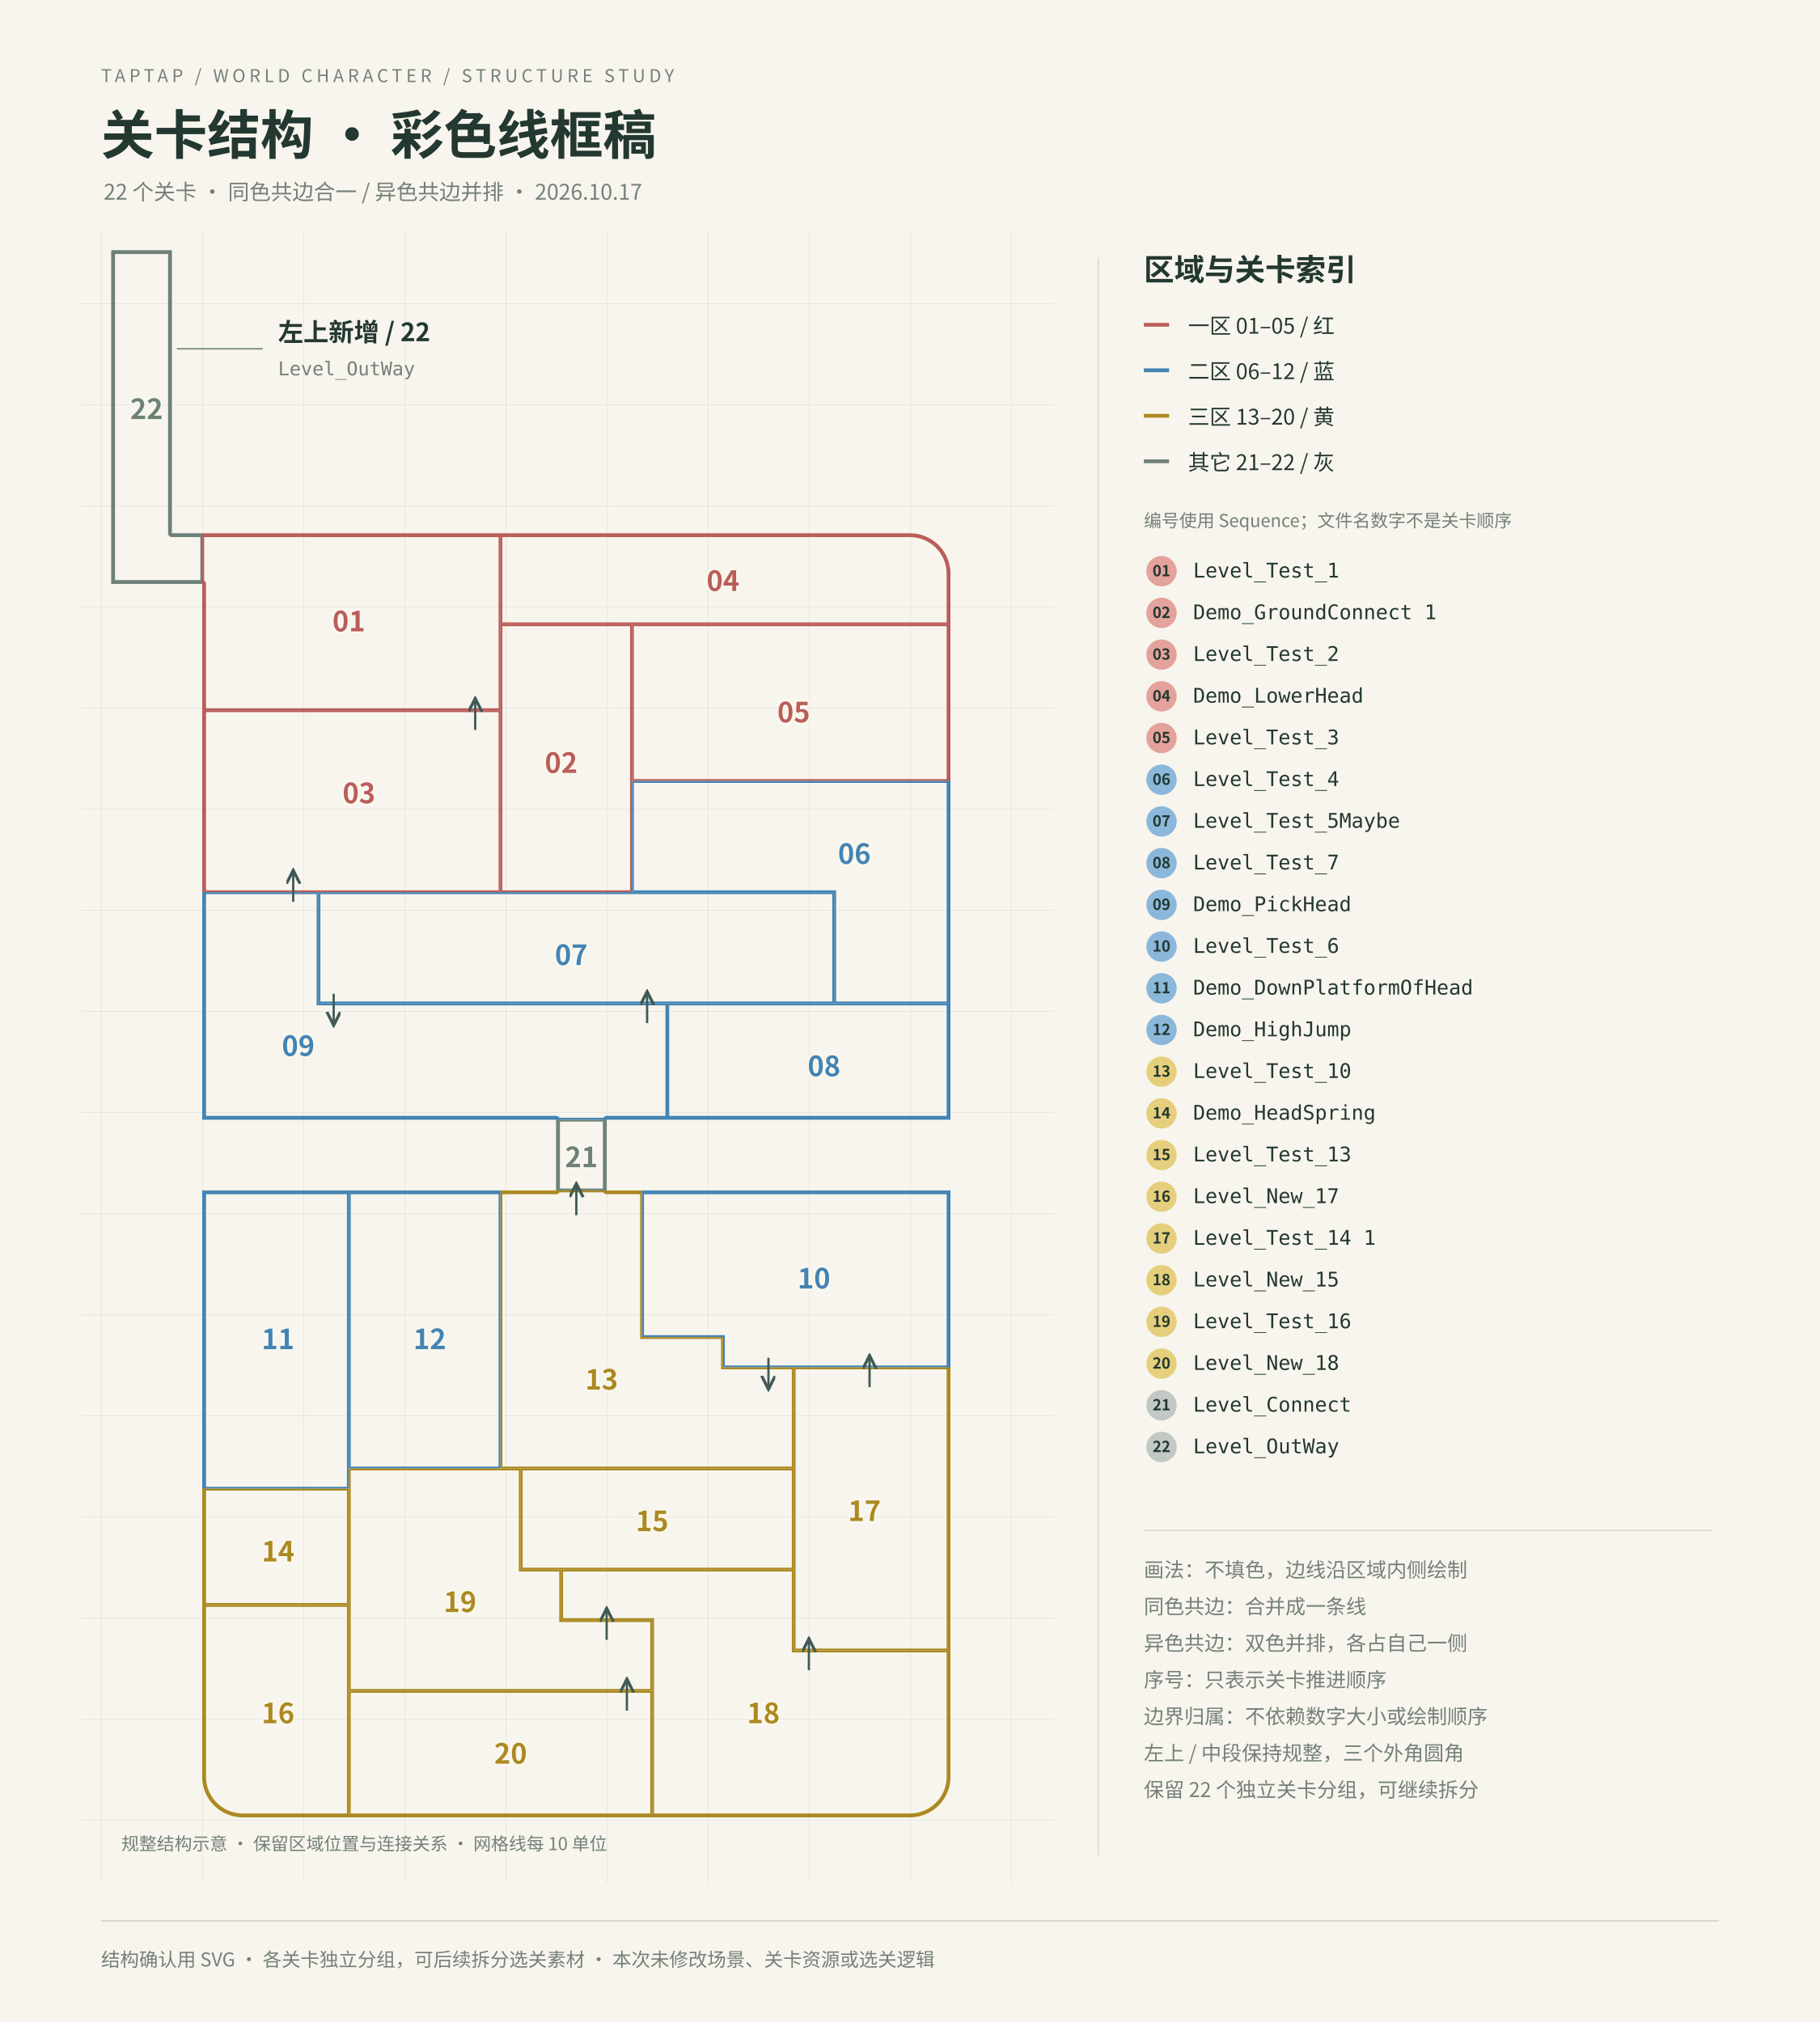
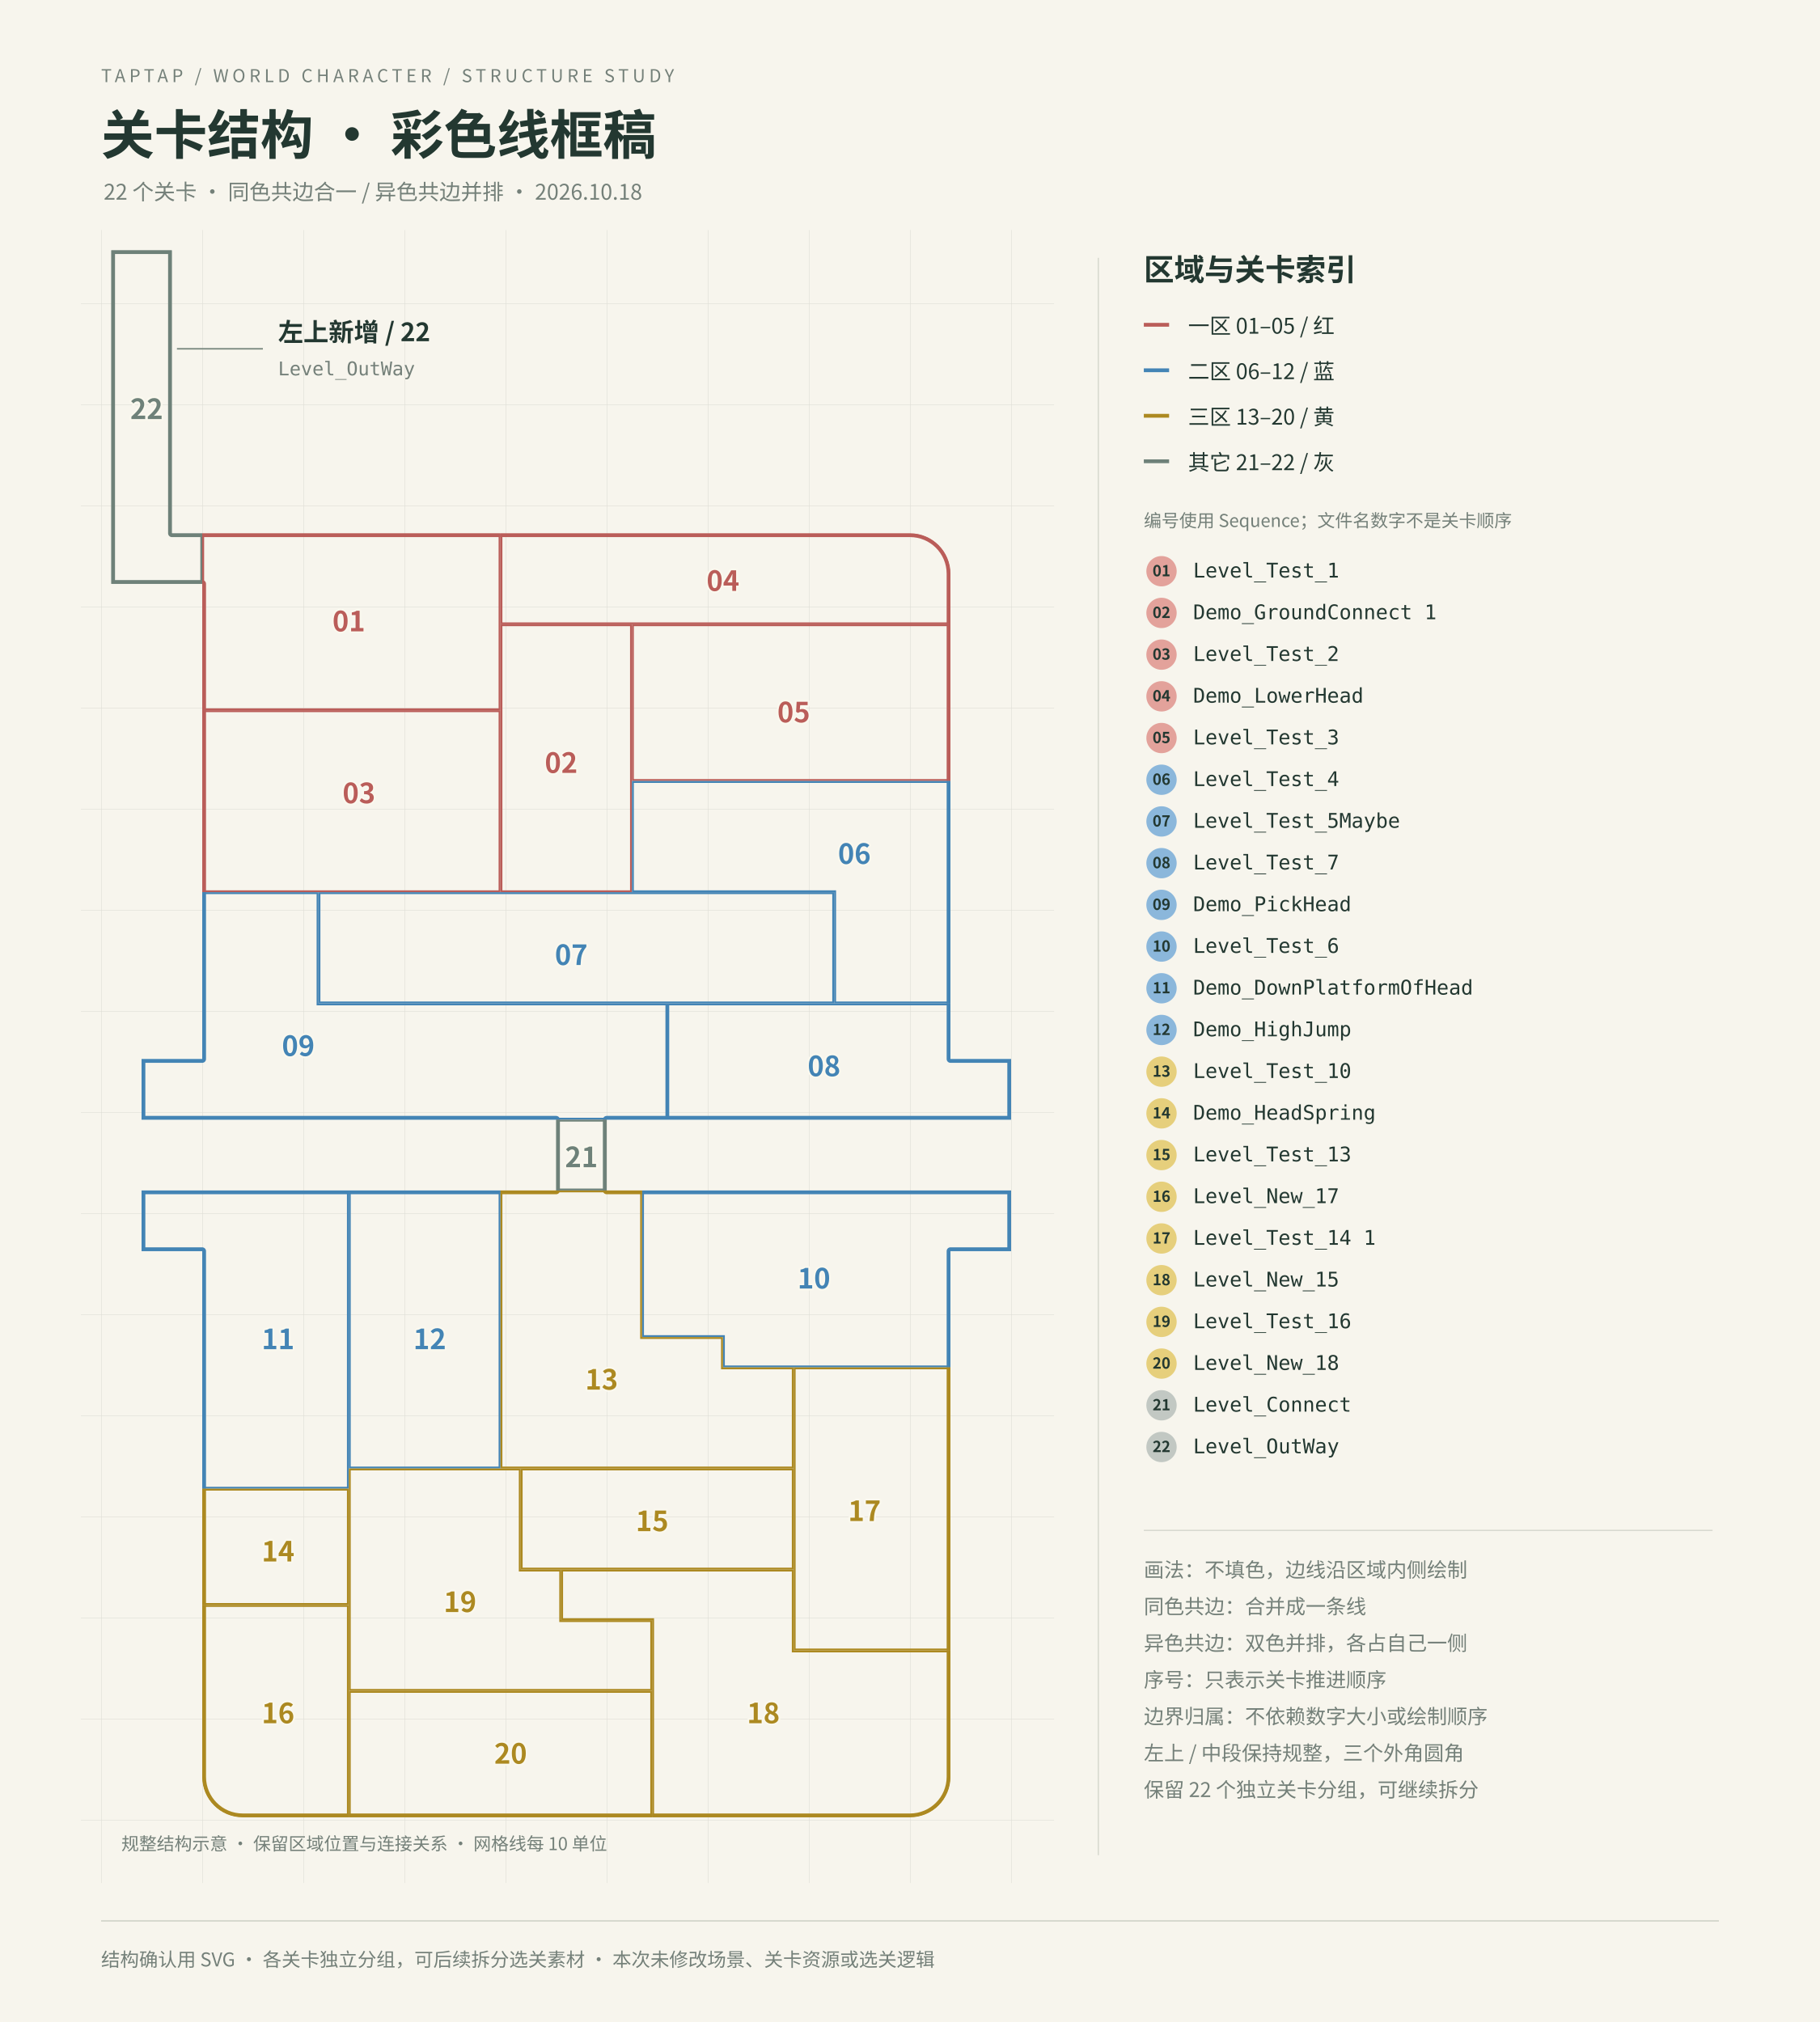
<svg xmlns="http://www.w3.org/2000/svg" width="1440" height="1600" viewBox="0 0 1440 1600">
  <defs>
    <pattern id="grid" width="80" height="80" patternUnits="userSpaceOnUse">
      <path d="M80 0H0V80" fill="none" stroke="#dddcd4" stroke-width=".7" />
    </pattern>
    <clipPath id="silhouette-clip">
-       <path d="M88,198 L88,462 L160,462 L160,886 L440,886 L440,942 L160,942 L160,1406 A32,32 0 0 0 192,1438 L720,1438 A32,32 0 0 0 752,1406 L752,942 L480,942 L480,886 L752,886 L752,454 A32,32 0 0 0 720,422 L136,422 L136,198 L88,198 Z" fill-rule="evenodd" />
+       <path d="M88,198 L88,462 L160,462 L160,838 L112,838 L112,886 L440,886 L440,942 L112,942 L112,990 L160,990 L160,1406 A32,32 0 0 0 192,1438 L720,1438 A32,32 0 0 0 752,1406 L752,990 L800,990 L800,942 L480,942 L480,886 L800,886 L800,838 L752,838 L752,454 A32,32 0 0 0 720,422 L136,422 L136,198 L88,198 Z" fill-rule="evenodd" />
    </clipPath>
    <marker id="arrow" markerWidth="7" markerHeight="7" refX="5" refY="3" orient="auto">
      <path d="M0,0 L6,3 L0,6" fill="none" stroke="#405a55" stroke-width="1.3" />
    </marker>
    <mask id="outer-line-mask" maskUnits="userSpaceOnUse" x="0" y="0" width="1440" height="1600">
-       <path d="M88,198 L88,462 L160,462 L160,886 L440,886 L440,942 L160,942 L160,1406 A32,32 0 0 0 192,1438 L720,1438 A32,32 0 0 0 752,1406 L752,942 L480,942 L480,886 L752,886 L752,454 A32,32 0 0 0 720,422 L136,422 L136,198 L88,198 Z" fill="none" stroke="white" stroke-width="6" stroke-linejoin="round" />
+       <path d="M88,198 L88,462 L160,462 L160,838 L112,838 L112,886 L440,886 L440,942 L112,942 L112,990 L160,990 L160,1406 A32,32 0 0 0 192,1438 L720,1438 A32,32 0 0 0 752,1406 L752,990 L800,990 L800,942 L480,942 L480,886 L800,886 L800,838 L752,838 L752,454 A32,32 0 0 0 720,422 L136,422 L136,198 L88,198 Z" fill="none" stroke="white" stroke-width="6" stroke-linejoin="round" />
    </mask>
    <clipPath id="room-interior-01">
      <path d="M160,422 L160,562 L396,562 L396,422 L160,422 Z" fill-rule="evenodd" />
    </clipPath>
    <clipPath id="room-interior-02">
      <path d="M396,494 L396,706 L500,706 L500,494 L396,494 Z" fill-rule="evenodd" />
    </clipPath>
    <clipPath id="room-interior-03">
      <path d="M160,562 L160,706 L396,706 L396,562 L160,562 Z" fill-rule="evenodd" />
    </clipPath>
    <clipPath id="room-interior-04">
      <path d="M396,422 L396,494 L752,494 L752,454 A32,32 0 0 0 720,422 L396,422 Z" fill-rule="evenodd" />
    </clipPath>
    <clipPath id="room-interior-05">
      <path d="M500,494 L500,618 L752,618 L752,494 L500,494 Z" fill-rule="evenodd" />
    </clipPath>
    <clipPath id="room-interior-06">
      <path d="M500,618 L500,706 L660,706 L660,794 L752,794 L752,618 L500,618 Z" fill-rule="evenodd" />
    </clipPath>
    <clipPath id="room-interior-07">
      <path d="M252,706 L252,794 L660,794 L660,706 L252,706 Z" fill-rule="evenodd" />
    </clipPath>
    <clipPath id="room-interior-08">
-       <path d="M528,794 L528,886 L752,886 L752,794 L528,794 Z" fill-rule="evenodd" />
+       <path d="M528,794 L528,886 L800,886 L800,838 L752,838 L752,794 L528,794 Z" fill-rule="evenodd" />
    </clipPath>
    <clipPath id="room-interior-09">
-       <path d="M160,706 L160,886 L528,886 L528,794 L252,794 L252,706 L160,706 Z" fill-rule="evenodd" />
+       <path d="M112,838 L112,886 L528,886 L528,794 L252,794 L252,706 L160,706 L160,838 L112,838 Z" fill-rule="evenodd" />
    </clipPath>
    <clipPath id="room-interior-10">
-       <path d="M508,942 L508,1058 L572,1058 L572,1082 L752,1082 L752,942 L508,942 Z" fill-rule="evenodd" />
+       <path d="M508,942 L508,1058 L572,1058 L572,1082 L752,1082 L752,990 L800,990 L800,942 L508,942 Z" fill-rule="evenodd" />
    </clipPath>
    <clipPath id="room-interior-11">
-       <path d="M160,942 L160,1178 L276,1178 L276,942 L160,942 Z" fill-rule="evenodd" />
+       <path d="M160,990 L160,1178 L276,1178 L276,942 L112,942 L112,990 L160,990 Z" fill-rule="evenodd" />
    </clipPath>
    <clipPath id="room-interior-12">
      <path d="M276,942 L276,1162 L396,1162 L396,942 L276,942 Z" fill-rule="evenodd" />
    </clipPath>
    <clipPath id="room-interior-13">
      <path d="M396,942 L396,1162 L628,1162 L628,1082 L572,1082 L572,1058 L508,1058 L508,942 L396,942 Z" fill-rule="evenodd" />
    </clipPath>
    <clipPath id="room-interior-14">
      <path d="M160,1178 L160,1270 L276,1270 L276,1178 L160,1178 Z" fill-rule="evenodd" />
    </clipPath>
    <clipPath id="room-interior-15">
      <path d="M412,1162 L412,1242 L628,1242 L628,1162 L412,1162 Z" fill-rule="evenodd" />
    </clipPath>
    <clipPath id="room-interior-16">
      <path d="M160,1270 L160,1406 A32,32 0 0 0 192,1438 L276,1438 L276,1270 L160,1270 Z" fill-rule="evenodd" />
    </clipPath>
    <clipPath id="room-interior-17">
      <path d="M628,1082 L628,1306 L752,1306 L752,1082 L628,1082 Z" fill-rule="evenodd" />
    </clipPath>
    <clipPath id="room-interior-18">
      <path d="M444,1242 L444,1282 L516,1282 L516,1438 L720,1438 A32,32 0 0 0 752,1406 L752,1306 L628,1306 L628,1242 L444,1242 Z" fill-rule="evenodd" />
    </clipPath>
    <clipPath id="room-interior-19">
      <path d="M276,1162 L276,1338 L516,1338 L516,1282 L444,1282 L444,1242 L412,1242 L412,1162 L276,1162 Z" fill-rule="evenodd" />
    </clipPath>
    <clipPath id="room-interior-20">
      <path d="M276,1338 L276,1438 L516,1438 L516,1338 L276,1338 Z" fill-rule="evenodd" />
    </clipPath>
    <clipPath id="room-interior-21">
      <path d="M440,886 L440,942 L480,942 L480,886 L440,886 Z" fill-rule="evenodd" />
    </clipPath>
    <clipPath id="room-interior-22">
      <path d="M88,198 L88,462 L160,462 L160,422 L136,422 L136,198 L88,198 Z" fill-rule="evenodd" />
    </clipPath>
  </defs>
  <style>text{font-family:"Microsoft YaHei","Noto Sans CJK SC",sans-serif;fill:#233831} .muted{fill:#748079} .mono{font-family:Consolas,monospace} .label{font-size:22px;font-weight:700;text-anchor:middle;dominant-baseline:central;paint-order:stroke;stroke:#faf8ee;stroke-width:3;stroke-linejoin:round}</style>
  <rect width="1440" height="1600" fill="#f7f5ed" />
  <text x="80" y="65" font-size="14" letter-spacing="3" class="muted">TAPTAP / WORLD CHARACTER / STRUCTURE STUDY</text>
  <text x="80" y="122" font-size="42" font-weight="700">关卡结构 · 彩色线框稿</text>
-   <text x="82" y="158" font-size="17" class="muted">22 个关卡 · 同色共边合一 / 异色共边并排 · 2026.10.17</text>
+   <text x="82" y="158" font-size="17" class="muted">22 个关卡 · 同色共边合一 / 异色共边并排 · 2026.10.18</text>
  <rect x="64" y="182" width="770" height="1308" rx="16" fill="url(#grid)" />
  <g id="outer-colored-lines" mask="url(#outer-line-mask)" clip-path="url(#silhouette-clip)">
    <path d="M160,422 L160,562 L396,562 L396,422 L160,422 Z" fill="#ba5d59" fill-rule="evenodd" />
    <path d="M396,494 L396,706 L500,706 L500,494 L396,494 Z" fill="#ba5d59" fill-rule="evenodd" />
    <path d="M160,562 L160,706 L396,706 L396,562 L160,562 Z" fill="#ba5d59" fill-rule="evenodd" />
    <path d="M396,422 L396,494 L752,494 L752,454 A32,32 0 0 0 720,422 L396,422 Z" fill="#ba5d59" fill-rule="evenodd" />
    <path d="M500,494 L500,618 L752,618 L752,494 L500,494 Z" fill="#ba5d59" fill-rule="evenodd" />
    <path d="M500,618 L500,706 L660,706 L660,794 L752,794 L752,618 L500,618 Z" fill="#4384b5" fill-rule="evenodd" />
    <path d="M252,706 L252,794 L660,794 L660,706 L252,706 Z" fill="#4384b5" fill-rule="evenodd" />
-     <path d="M528,794 L528,886 L752,886 L752,794 L528,794 Z" fill="#4384b5" fill-rule="evenodd" />
-     <path d="M160,706 L160,886 L528,886 L528,794 L252,794 L252,706 L160,706 Z" fill="#4384b5" fill-rule="evenodd" />
-     <path d="M508,942 L508,1058 L572,1058 L572,1082 L752,1082 L752,942 L508,942 Z" fill="#4384b5" fill-rule="evenodd" />
-     <path d="M160,942 L160,1178 L276,1178 L276,942 L160,942 Z" fill="#4384b5" fill-rule="evenodd" />
+     <path d="M528,794 L528,886 L800,886 L800,838 L752,838 L752,794 L528,794 Z" fill="#4384b5" fill-rule="evenodd" />
+     <path d="M112,838 L112,886 L528,886 L528,794 L252,794 L252,706 L160,706 L160,838 L112,838 Z" fill="#4384b5" fill-rule="evenodd" />
+     <path d="M508,942 L508,1058 L572,1058 L572,1082 L752,1082 L752,990 L800,990 L800,942 L508,942 Z" fill="#4384b5" fill-rule="evenodd" />
+     <path d="M160,990 L160,1178 L276,1178 L276,942 L112,942 L112,990 L160,990 Z" fill="#4384b5" fill-rule="evenodd" />
    <path d="M276,942 L276,1162 L396,1162 L396,942 L276,942 Z" fill="#4384b5" fill-rule="evenodd" />
    <path d="M396,942 L396,1162 L628,1162 L628,1082 L572,1082 L572,1058 L508,1058 L508,942 L396,942 Z" fill="#ac8921" fill-rule="evenodd" />
    <path d="M160,1178 L160,1270 L276,1270 L276,1178 L160,1178 Z" fill="#ac8921" fill-rule="evenodd" />
    <path d="M412,1162 L412,1242 L628,1242 L628,1162 L412,1162 Z" fill="#ac8921" fill-rule="evenodd" />
    <path d="M160,1270 L160,1406 A32,32 0 0 0 192,1438 L276,1438 L276,1270 L160,1270 Z" fill="#ac8921" fill-rule="evenodd" />
    <path d="M628,1082 L628,1306 L752,1306 L752,1082 L628,1082 Z" fill="#ac8921" fill-rule="evenodd" />
    <path d="M444,1242 L444,1282 L516,1282 L516,1438 L720,1438 A32,32 0 0 0 752,1406 L752,1306 L628,1306 L628,1242 L444,1242 Z" fill="#ac8921" fill-rule="evenodd" />
    <path d="M276,1162 L276,1338 L516,1338 L516,1282 L444,1282 L444,1242 L412,1242 L412,1162 L276,1162 Z" fill="#ac8921" fill-rule="evenodd" />
    <path d="M276,1338 L276,1438 L516,1438 L516,1338 L276,1338 Z" fill="#ac8921" fill-rule="evenodd" />
    <path d="M440,886 L440,942 L480,942 L480,886 L440,886 Z" fill="#6e8179" fill-rule="evenodd" />
    <path d="M88,198 L88,462 L160,462 L160,422 L136,422 L136,198 L88,198 Z" fill="#6e8179" fill-rule="evenodd" />
  </g>
  <g id="level-regions" clip-path="url(#silhouette-clip)">
    <g id="level-01" data-module-id="e3d4dc65b67d431cb4a96331e6e6e586" data-source="Assets/Runtime/Levels/Level_Test_1.asset">
      <path d="M160,422 L160,562 L396,562 L396,422 L160,422 Z" fill="none" fill-rule="evenodd" stroke="#ba5d59" stroke-width="3" stroke-linejoin="miter" clip-path="url(#room-interior-01)" />
    </g>
    <g id="level-02" data-module-id="7d2861e155f94be491b6c5437f229f83" data-source="Assets/Runtime/Levels/Demo_GroundConnect 1.asset">
      <path d="M396,494 L396,706 L500,706 L500,494 L396,494 Z" fill="none" fill-rule="evenodd" stroke="#ba5d59" stroke-width="3" stroke-linejoin="miter" clip-path="url(#room-interior-02)" />
    </g>
    <g id="level-03" data-module-id="a0cadc7204034720ab7eff930c366903" data-source="Assets/Runtime/Levels/Level_Test_2.asset">
      <path d="M160,562 L160,706 L396,706 L396,562 L160,562 Z" fill="none" fill-rule="evenodd" stroke="#ba5d59" stroke-width="3" stroke-linejoin="miter" clip-path="url(#room-interior-03)" />
    </g>
    <g id="level-04" data-module-id="d8b0a52796e04e4bbddd92188c1c4808" data-source="Assets/Runtime/Levels/Demo_LowerHead.asset">
      <path d="M396,422 L396,494 L752,494 L752,454 A32,32 0 0 0 720,422 L396,422 Z" fill="none" fill-rule="evenodd" stroke="#ba5d59" stroke-width="3" stroke-linejoin="miter" clip-path="url(#room-interior-04)" />
    </g>
    <g id="level-05" data-module-id="76fbb97aa8144e238fbd9ae00d5f1283" data-source="Assets/Runtime/Levels/Level_Test_3.asset">
      <path d="M500,494 L500,618 L752,618 L752,494 L500,494 Z" fill="none" fill-rule="evenodd" stroke="#ba5d59" stroke-width="3" stroke-linejoin="miter" clip-path="url(#room-interior-05)" />
    </g>
    <g id="level-06" data-module-id="d1f89e7af7a6404299db80c1d30b56cb" data-source="Assets/Runtime/Levels/Level_Test_4.asset">
      <path d="M500,618 L500,706 L660,706 L660,794 L752,794 L752,618 L500,618 Z" fill="none" fill-rule="evenodd" stroke="#4384b5" stroke-width="3" stroke-linejoin="miter" clip-path="url(#room-interior-06)" />
    </g>
    <g id="level-07" data-module-id="d739a00201634759a77941122e7335c5" data-source="Assets/Runtime/Levels/Level_Test_5Maybe.asset">
      <path d="M252,706 L252,794 L660,794 L660,706 L252,706 Z" fill="none" fill-rule="evenodd" stroke="#4384b5" stroke-width="3" stroke-linejoin="miter" clip-path="url(#room-interior-07)" />
    </g>
    <g id="level-08" data-module-id="412005a821984653ab3b0a215fe811ba" data-source="Assets/Runtime/Levels/Level_Test_7.asset">
-       <path d="M528,794 L528,886 L752,886 L752,794 L528,794 Z" fill="none" fill-rule="evenodd" stroke="#4384b5" stroke-width="3" stroke-linejoin="miter" clip-path="url(#room-interior-08)" />
+       <path d="M528,794 L528,886 L800,886 L800,838 L752,838 L752,794 L528,794 Z" fill="none" fill-rule="evenodd" stroke="#4384b5" stroke-width="3" stroke-linejoin="miter" clip-path="url(#room-interior-08)" />
    </g>
    <g id="level-09" data-module-id="30a4ad492bd142e8aaf02cc9e42103fc" data-source="Assets/Runtime/Levels/Demo_PickHead.asset">
-       <path d="M160,706 L160,886 L528,886 L528,794 L252,794 L252,706 L160,706 Z" fill="none" fill-rule="evenodd" stroke="#4384b5" stroke-width="3" stroke-linejoin="miter" clip-path="url(#room-interior-09)" />
+       <path d="M112,838 L112,886 L528,886 L528,794 L252,794 L252,706 L160,706 L160,838 L112,838 Z" fill="none" fill-rule="evenodd" stroke="#4384b5" stroke-width="3" stroke-linejoin="miter" clip-path="url(#room-interior-09)" />
    </g>
    <g id="level-10" data-module-id="704d4109545f4f288c9048b4c8a679a7" data-source="Assets/Runtime/Levels/Level_Test_6.asset">
-       <path d="M508,942 L508,1058 L572,1058 L572,1082 L752,1082 L752,942 L508,942 Z" fill="none" fill-rule="evenodd" stroke="#4384b5" stroke-width="3" stroke-linejoin="miter" clip-path="url(#room-interior-10)" />
+       <path d="M508,942 L508,1058 L572,1058 L572,1082 L752,1082 L752,990 L800,990 L800,942 L508,942 Z" fill="none" fill-rule="evenodd" stroke="#4384b5" stroke-width="3" stroke-linejoin="miter" clip-path="url(#room-interior-10)" />
    </g>
    <g id="level-11" data-module-id="1249a37049554f77a3bd3cc1c1fbfe4e" data-source="Assets/Runtime/Levels/Demo_DownPlatformOfHead.asset">
-       <path d="M160,942 L160,1178 L276,1178 L276,942 L160,942 Z" fill="none" fill-rule="evenodd" stroke="#4384b5" stroke-width="3" stroke-linejoin="miter" clip-path="url(#room-interior-11)" />
+       <path d="M160,990 L160,1178 L276,1178 L276,942 L112,942 L112,990 L160,990 Z" fill="none" fill-rule="evenodd" stroke="#4384b5" stroke-width="3" stroke-linejoin="miter" clip-path="url(#room-interior-11)" />
    </g>
    <g id="level-12" data-module-id="8e53708b328042ad8235f2eac0808179" data-source="Assets/Runtime/Levels/Demo_HighJump.asset">
      <path d="M276,942 L276,1162 L396,1162 L396,942 L276,942 Z" fill="none" fill-rule="evenodd" stroke="#4384b5" stroke-width="3" stroke-linejoin="miter" clip-path="url(#room-interior-12)" />
    </g>
    <g id="level-13" data-module-id="c56ef1126bb941f5aa90ad28f3b62dcd" data-source="Assets/Runtime/Levels/Level_Test_10.asset">
      <path d="M396,942 L396,1162 L628,1162 L628,1082 L572,1082 L572,1058 L508,1058 L508,942 L396,942 Z" fill="none" fill-rule="evenodd" stroke="#ac8921" stroke-width="3" stroke-linejoin="miter" clip-path="url(#room-interior-13)" />
    </g>
    <g id="level-14" data-module-id="58d3f3cac75f407a8c2b193aecebc6b9" data-source="Assets/Runtime/Levels/Demo_HeadSpring.asset">
      <path d="M160,1178 L160,1270 L276,1270 L276,1178 L160,1178 Z" fill="none" fill-rule="evenodd" stroke="#ac8921" stroke-width="3" stroke-linejoin="miter" clip-path="url(#room-interior-14)" />
    </g>
    <g id="level-15" data-module-id="83f81c461527499dbef1314c6a6086a3" data-source="Assets/Runtime/Levels/Level_Test_13.asset">
      <path d="M412,1162 L412,1242 L628,1242 L628,1162 L412,1162 Z" fill="none" fill-rule="evenodd" stroke="#ac8921" stroke-width="3" stroke-linejoin="miter" clip-path="url(#room-interior-15)" />
    </g>
    <g id="level-16" data-module-id="1aa84240b1db41b4a30440c429a675a4" data-source="Assets/Runtime/Levels/Level_New_17.asset">
      <path d="M160,1270 L160,1406 A32,32 0 0 0 192,1438 L276,1438 L276,1270 L160,1270 Z" fill="none" fill-rule="evenodd" stroke="#ac8921" stroke-width="3" stroke-linejoin="miter" clip-path="url(#room-interior-16)" />
    </g>
    <g id="level-17" data-module-id="0d82da05cf0149f3a34b263f051f9da6" data-source="Assets/Runtime/Levels/Level_Test_14 1.asset">
      <path d="M628,1082 L628,1306 L752,1306 L752,1082 L628,1082 Z" fill="none" fill-rule="evenodd" stroke="#ac8921" stroke-width="3" stroke-linejoin="miter" clip-path="url(#room-interior-17)" />
    </g>
    <g id="level-18" data-module-id="16e4d0ba687846938cc39173dbe4c164" data-source="Assets/Runtime/Levels/Level_New_15.asset">
      <path d="M444,1242 L444,1282 L516,1282 L516,1438 L720,1438 A32,32 0 0 0 752,1406 L752,1306 L628,1306 L628,1242 L444,1242 Z" fill="none" fill-rule="evenodd" stroke="#ac8921" stroke-width="3" stroke-linejoin="miter" clip-path="url(#room-interior-18)" />
    </g>
    <g id="level-19" data-module-id="debbcc0b7b4047a1baff7945de02234e" data-source="Assets/Runtime/Levels/Level_Test_16.asset">
      <path d="M276,1162 L276,1338 L516,1338 L516,1282 L444,1282 L444,1242 L412,1242 L412,1162 L276,1162 Z" fill="none" fill-rule="evenodd" stroke="#ac8921" stroke-width="3" stroke-linejoin="miter" clip-path="url(#room-interior-19)" />
    </g>
    <g id="level-20" data-module-id="58a00ac9703d478badf56eefbfbfe6d1" data-source="Assets/Runtime/Levels/Level_New_18.asset">
      <path d="M276,1338 L276,1438 L516,1438 L516,1338 L276,1338 Z" fill="none" fill-rule="evenodd" stroke="#ac8921" stroke-width="3" stroke-linejoin="miter" clip-path="url(#room-interior-20)" />
    </g>
    <g id="level-21" data-module-id="08ac8d6efad7412dbd7487b0fb10f1cf" data-source="Assets/Runtime/Levels/Level_Connect.asset">
      <path d="M440,886 L440,942 L480,942 L480,886 L440,886 Z" fill="none" fill-rule="evenodd" stroke="#6e8179" stroke-width="3" stroke-linejoin="miter" clip-path="url(#room-interior-21)" />
    </g>
    <g id="level-22" data-module-id="ab62f0d55e154b5dbecafd8bfa6af962" data-source="Assets/Runtime/Levels/Level_OutWay.asset">
      <path d="M88,198 L88,462 L160,462 L160,422 L136,422 L136,198 L88,198 Z" fill="none" fill-rule="evenodd" stroke="#6e8179" stroke-width="3" stroke-linejoin="miter" clip-path="url(#room-interior-22)" />
    </g>
-   </g>
-   <g id="passage-arrows">
-     <path id="passage-01" d="M376,577.6 L376,554.4" fill="none" stroke="#405a55" stroke-width="1.8" marker-end="url(#arrow)" />
-     <path id="passage-02" d="M232,713.6 L232,690.4" fill="none" stroke="#405a55" stroke-width="1.8" marker-end="url(#arrow)" />
-     <path id="passage-03" d="M264,786.4 L264,809.6" fill="none" stroke="#405a55" stroke-width="1.8" marker-end="url(#arrow)" />
-     <path id="passage-04" d="M512,809.6 L512,786.4" fill="none" stroke="#405a55" stroke-width="1.8" marker-end="url(#arrow)" />
-     <path id="passage-05" d="M608,1074.4 L608,1097.6" fill="none" stroke="#405a55" stroke-width="1.8" marker-end="url(#arrow)" />
-     <path id="passage-06" d="M688,1097.6 L688,1074.4" fill="none" stroke="#405a55" stroke-width="1.8" marker-end="url(#arrow)" />
-     <path id="passage-07" d="M456,961.6 L456,938.4" fill="none" stroke="#405a55" stroke-width="1.8" marker-end="url(#arrow)" />
-     <path id="passage-08" d="M640,1321.6 L640,1298.4" fill="none" stroke="#405a55" stroke-width="1.8" marker-end="url(#arrow)" />
-     <path id="passage-09" d="M480,1297.6 L480,1274.4" fill="none" stroke="#405a55" stroke-width="1.8" marker-end="url(#arrow)" />
-     <path id="passage-10" d="M496,1353.6 L496,1330.4" fill="none" stroke="#405a55" stroke-width="1.8" marker-end="url(#arrow)" />
  </g>
  <g id="level-numbers">
    <text class="label" x="276" y="490" style="fill:#ba5d59">01</text>
    <text class="label" x="444" y="602" style="fill:#ba5d59">02</text>
    <text class="label" x="284" y="626" style="fill:#ba5d59">03</text>
    <text class="label" x="572" y="458" style="fill:#ba5d59">04</text>
    <text class="label" x="628" y="562" style="fill:#ba5d59">05</text>
    <text class="label" x="676" y="674" style="fill:#4384b5">06</text>
    <text class="label" x="452" y="754" style="fill:#4384b5">07</text>
    <text class="label" x="652" y="842" style="fill:#4384b5">08</text>
    <text class="label" x="236" y="826" style="fill:#4384b5">09</text>
    <text class="label" x="644" y="1010" style="fill:#4384b5">10</text>
    <text class="label" x="220" y="1058" style="fill:#4384b5">11</text>
    <text class="label" x="340" y="1058" style="fill:#4384b5">12</text>
    <text class="label" x="476" y="1090" style="fill:#ac8921">13</text>
    <text class="label" x="220" y="1226" style="fill:#ac8921">14</text>
    <text class="label" x="516" y="1202" style="fill:#ac8921">15</text>
    <text class="label" x="220" y="1354" style="fill:#ac8921">16</text>
    <text class="label" x="684" y="1194" style="fill:#ac8921">17</text>
    <text class="label" x="604" y="1354" style="fill:#ac8921">18</text>
    <text class="label" x="364" y="1266" style="fill:#ac8921">19</text>
    <text class="label" x="404" y="1386" style="fill:#ac8921">20</text>
    <text class="label" x="460" y="914" style="fill:#6e8179">21</text>
    <text class="label" x="116" y="322" style="fill:#6e8179">22</text>
  </g>
  <path d="M140 276 H208" fill="none" stroke="#7a8980" stroke-width="1.2" />
  <text x="220" y="270" font-size="20" font-weight="700">左上新增 / 22</text>
  <text x="220" y="297" class="mono muted" font-size="15">Level_OutWay</text>
  <text x="96" y="1464" class="muted" font-size="14">规整结构示意 · 保留区域位置与连接关系 · 网格线每 10 单位</text>
  <line x1="869" y1="204" x2="869" y2="1468" stroke="#d7d9cf" />
  <text x="905" y="222" font-size="24" font-weight="700">区域与关卡索引</text>
  <path d="M905 257 H925" stroke="#ba5d59" stroke-width="3" fill="none" />
  <text x="940" y="264" font-size="17">一区 01–05 / 红</text>
  <path d="M905 293 H925" stroke="#4384b5" stroke-width="3" fill="none" />
  <text x="940" y="300" font-size="17">二区 06–12 / 蓝</text>
  <path d="M905 329 H925" stroke="#ac8921" stroke-width="3" fill="none" />
  <text x="940" y="336" font-size="17">三区 13–20 / 黄</text>
  <path d="M905 365 H925" stroke="#6e8179" stroke-width="3" fill="none" />
  <text x="940" y="372" font-size="17">其它 21–22 / 灰</text>
  <text x="905" y="417" font-size="14" class="muted">编号使用 Sequence；文件名数字不是关卡顺序</text>
  <circle cx="919" cy="452" r="12" fill="#e3a29b" />
  <text x="919" y="456" font-size="12" text-anchor="middle" font-weight="700">01</text>
  <text x="944" y="457" font-size="16" class="mono">Level_Test_1</text>
  <circle cx="919" cy="485" r="12" fill="#e3a29b" />
  <text x="919" y="489" font-size="12" text-anchor="middle" font-weight="700">02</text>
  <text x="944" y="490" font-size="16" class="mono">Demo_GroundConnect 1</text>
  <circle cx="919" cy="518" r="12" fill="#e3a29b" />
  <text x="919" y="522" font-size="12" text-anchor="middle" font-weight="700">03</text>
  <text x="944" y="523" font-size="16" class="mono">Level_Test_2</text>
  <circle cx="919" cy="551" r="12" fill="#e3a29b" />
  <text x="919" y="555" font-size="12" text-anchor="middle" font-weight="700">04</text>
  <text x="944" y="556" font-size="16" class="mono">Demo_LowerHead</text>
  <circle cx="919" cy="584" r="12" fill="#e3a29b" />
  <text x="919" y="588" font-size="12" text-anchor="middle" font-weight="700">05</text>
  <text x="944" y="589" font-size="16" class="mono">Level_Test_3</text>
  <circle cx="919" cy="617" r="12" fill="#8bb7db" />
  <text x="919" y="621" font-size="12" text-anchor="middle" font-weight="700">06</text>
  <text x="944" y="622" font-size="16" class="mono">Level_Test_4</text>
  <circle cx="919" cy="650" r="12" fill="#8bb7db" />
  <text x="919" y="654" font-size="12" text-anchor="middle" font-weight="700">07</text>
  <text x="944" y="655" font-size="16" class="mono">Level_Test_5Maybe</text>
  <circle cx="919" cy="683" r="12" fill="#8bb7db" />
  <text x="919" y="687" font-size="12" text-anchor="middle" font-weight="700">08</text>
  <text x="944" y="688" font-size="16" class="mono">Level_Test_7</text>
  <circle cx="919" cy="716" r="12" fill="#8bb7db" />
  <text x="919" y="720" font-size="12" text-anchor="middle" font-weight="700">09</text>
  <text x="944" y="721" font-size="16" class="mono">Demo_PickHead</text>
  <circle cx="919" cy="749" r="12" fill="#8bb7db" />
  <text x="919" y="753" font-size="12" text-anchor="middle" font-weight="700">10</text>
  <text x="944" y="754" font-size="16" class="mono">Level_Test_6</text>
  <circle cx="919" cy="782" r="12" fill="#8bb7db" />
  <text x="919" y="786" font-size="12" text-anchor="middle" font-weight="700">11</text>
  <text x="944" y="787" font-size="16" class="mono">Demo_DownPlatformOfHead</text>
  <circle cx="919" cy="815" r="12" fill="#8bb7db" />
  <text x="919" y="819" font-size="12" text-anchor="middle" font-weight="700">12</text>
  <text x="944" y="820" font-size="16" class="mono">Demo_HighJump</text>
  <circle cx="919" cy="848" r="12" fill="#e6cf7c" />
  <text x="919" y="852" font-size="12" text-anchor="middle" font-weight="700">13</text>
  <text x="944" y="853" font-size="16" class="mono">Level_Test_10</text>
  <circle cx="919" cy="881" r="12" fill="#e6cf7c" />
  <text x="919" y="885" font-size="12" text-anchor="middle" font-weight="700">14</text>
  <text x="944" y="886" font-size="16" class="mono">Demo_HeadSpring</text>
  <circle cx="919" cy="914" r="12" fill="#e6cf7c" />
  <text x="919" y="918" font-size="12" text-anchor="middle" font-weight="700">15</text>
  <text x="944" y="919" font-size="16" class="mono">Level_Test_13</text>
  <circle cx="919" cy="947" r="12" fill="#e6cf7c" />
  <text x="919" y="951" font-size="12" text-anchor="middle" font-weight="700">16</text>
  <text x="944" y="952" font-size="16" class="mono">Level_New_17</text>
  <circle cx="919" cy="980" r="12" fill="#e6cf7c" />
  <text x="919" y="984" font-size="12" text-anchor="middle" font-weight="700">17</text>
  <text x="944" y="985" font-size="16" class="mono">Level_Test_14 1</text>
  <circle cx="919" cy="1013" r="12" fill="#e6cf7c" />
  <text x="919" y="1017" font-size="12" text-anchor="middle" font-weight="700">18</text>
  <text x="944" y="1018" font-size="16" class="mono">Level_New_15</text>
  <circle cx="919" cy="1046" r="12" fill="#e6cf7c" />
  <text x="919" y="1050" font-size="12" text-anchor="middle" font-weight="700">19</text>
  <text x="944" y="1051" font-size="16" class="mono">Level_Test_16</text>
  <circle cx="919" cy="1079" r="12" fill="#e6cf7c" />
  <text x="919" y="1083" font-size="12" text-anchor="middle" font-weight="700">20</text>
  <text x="944" y="1084" font-size="16" class="mono">Level_New_18</text>
  <circle cx="919" cy="1112" r="12" fill="#c2c8c3" />
  <text x="919" y="1116" font-size="12" text-anchor="middle" font-weight="700">21</text>
  <text x="944" y="1117" font-size="16" class="mono">Level_Connect</text>
  <circle cx="919" cy="1145" r="12" fill="#c2c8c3" />
  <text x="919" y="1149" font-size="12" text-anchor="middle" font-weight="700">22</text>
  <text x="944" y="1150" font-size="16" class="mono">Level_OutWay</text>
  <line x1="905" y1="1211" x2="1355" y2="1211" stroke="#d7d9cf" />
  <text x="905" y="1248" font-size="16" class="muted">画法：不填色，边线沿区域内侧绘制</text>
  <text x="905" y="1277" font-size="16" class="muted">同色共边：合并成一条线</text>
  <text x="905" y="1306" font-size="16" class="muted">异色共边：双色并排，各占自己一侧</text>
  <text x="905" y="1335" font-size="16" class="muted">序号：只表示关卡推进顺序</text>
  <text x="905" y="1364" font-size="16" class="muted">边界归属：不依赖数字大小或绘制顺序</text>
  <text x="905" y="1393" font-size="16" class="muted">左上 / 中段保持规整，三个外角圆角</text>
  <text x="905" y="1422" font-size="16" class="muted">保留 22 个独立关卡分组，可继续拆分</text>
  <line x1="80" y1="1520" x2="1360" y2="1520" stroke="#cdd1c6" />
  <text x="80" y="1556" font-size="15" class="muted">结构确认用 SVG · 各关卡独立分组，可后续拆分选关素材 · 本次未修改场景、关卡资源或选关逻辑</text>
</svg>
